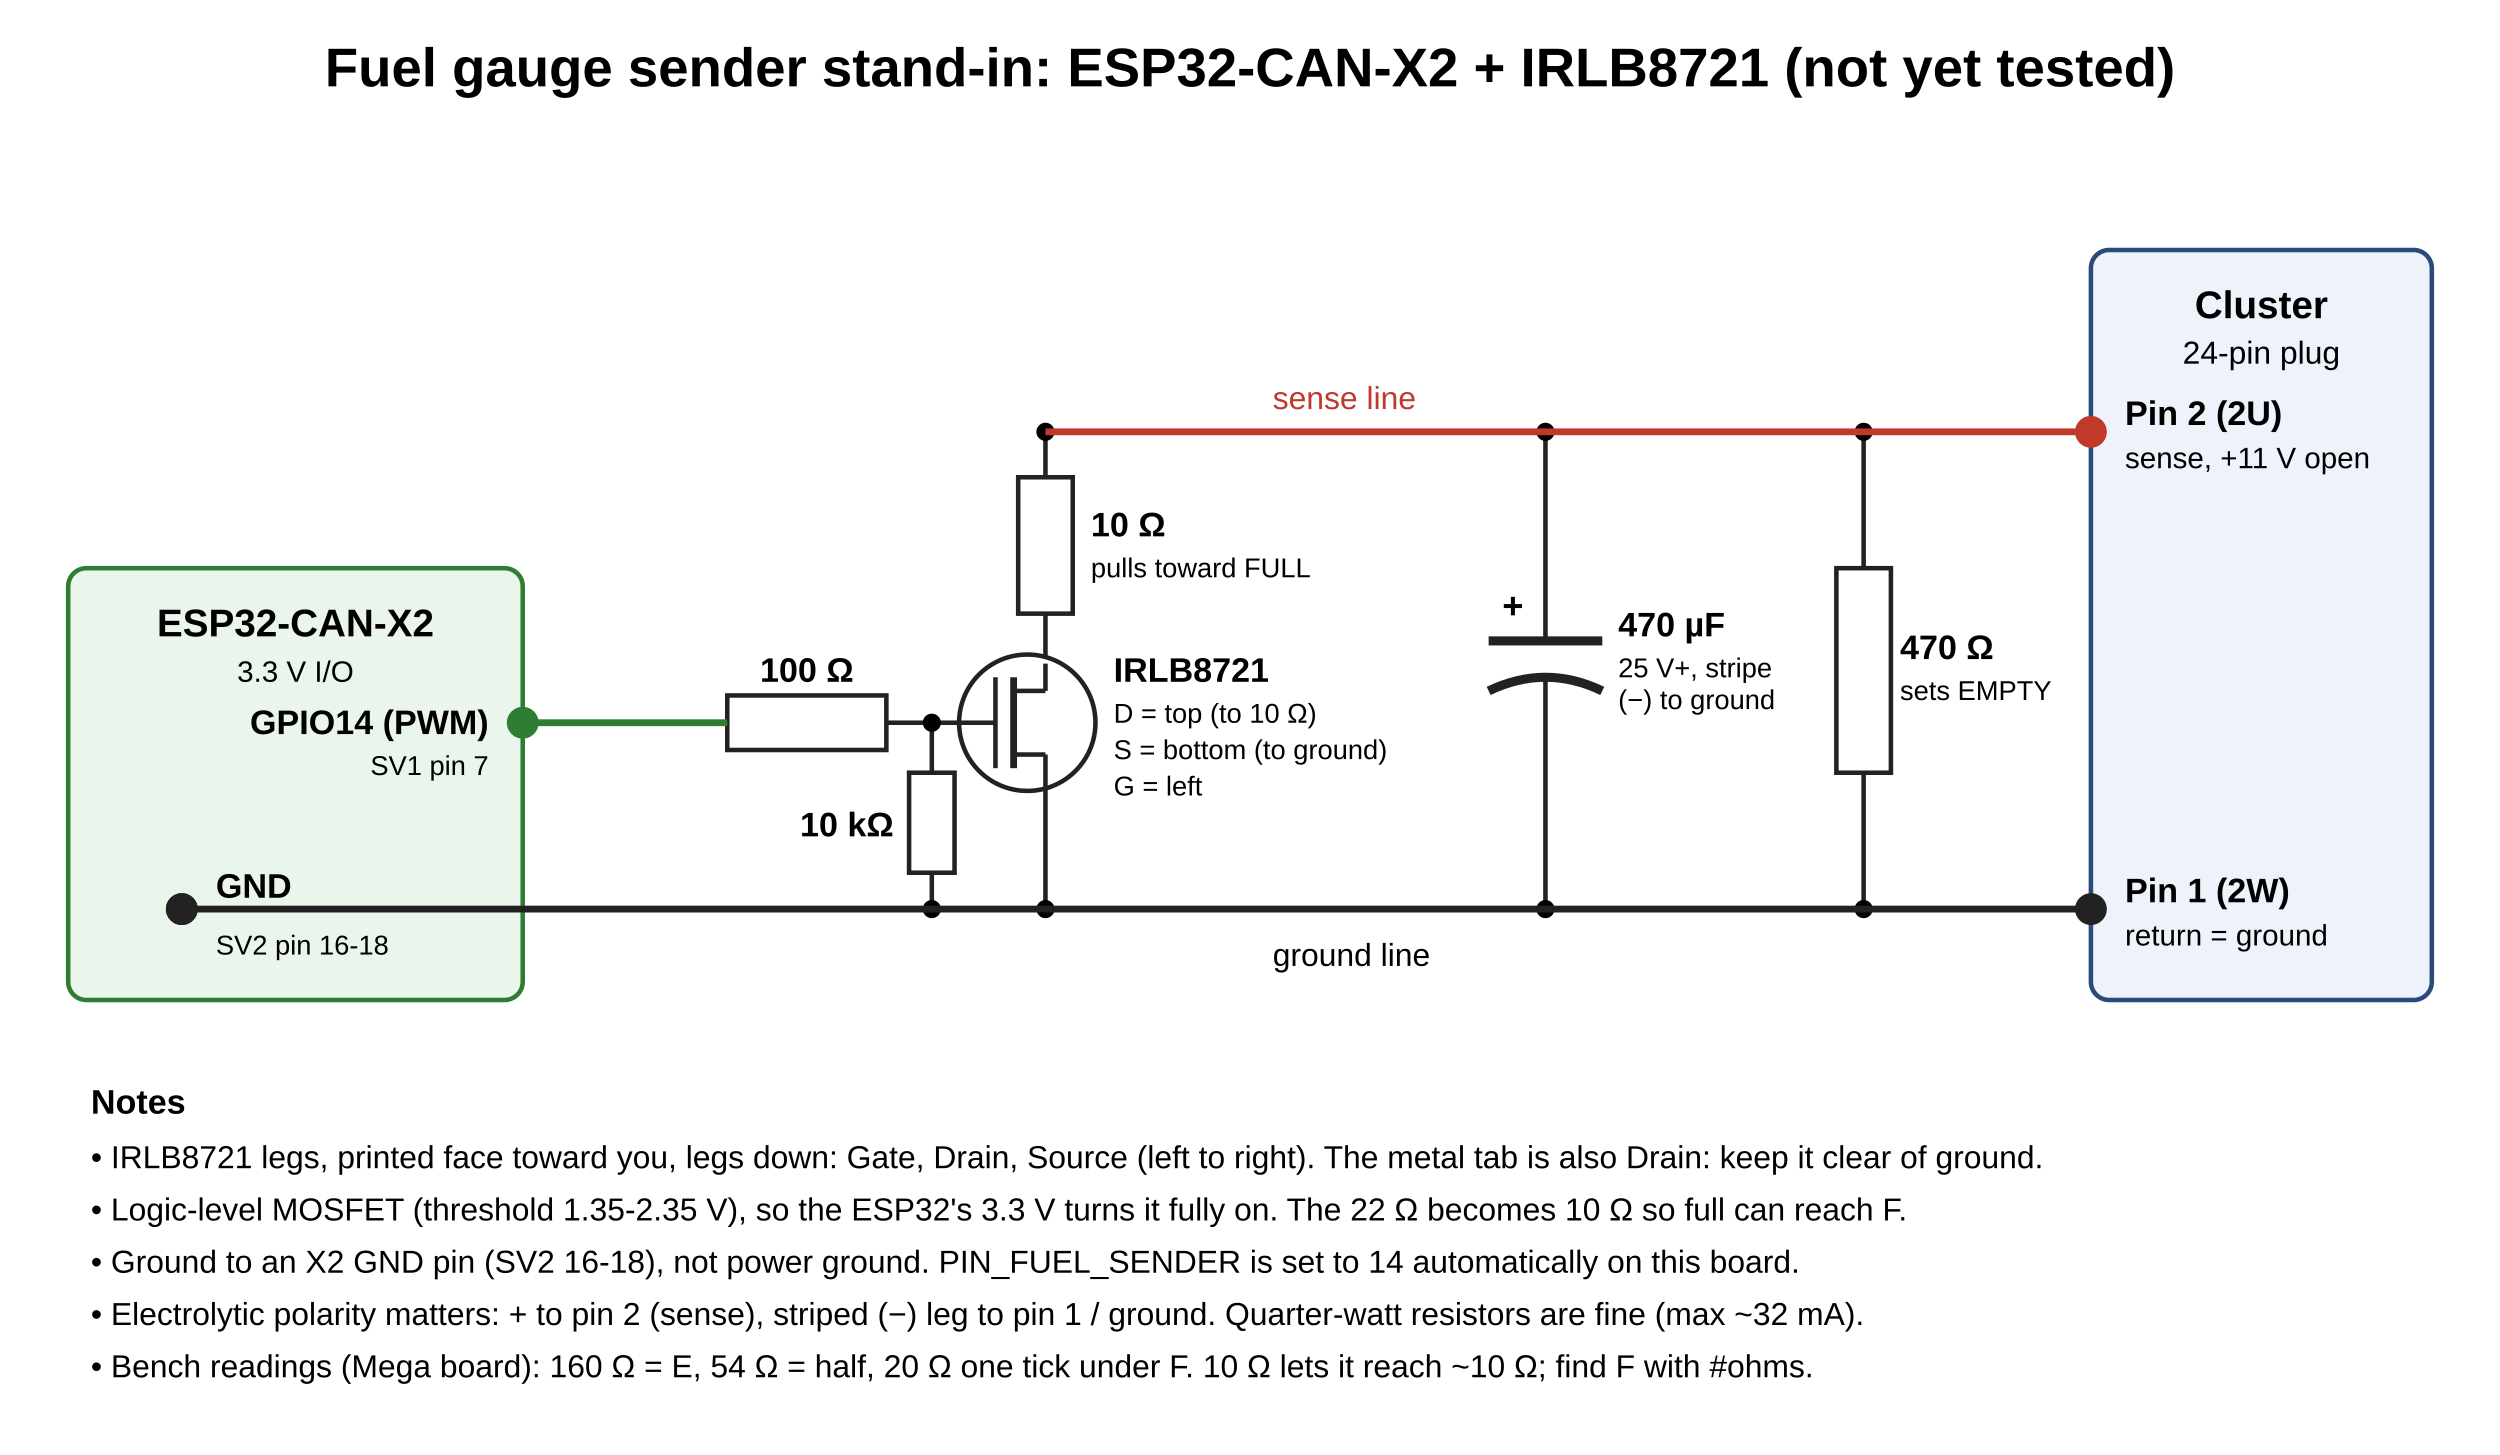
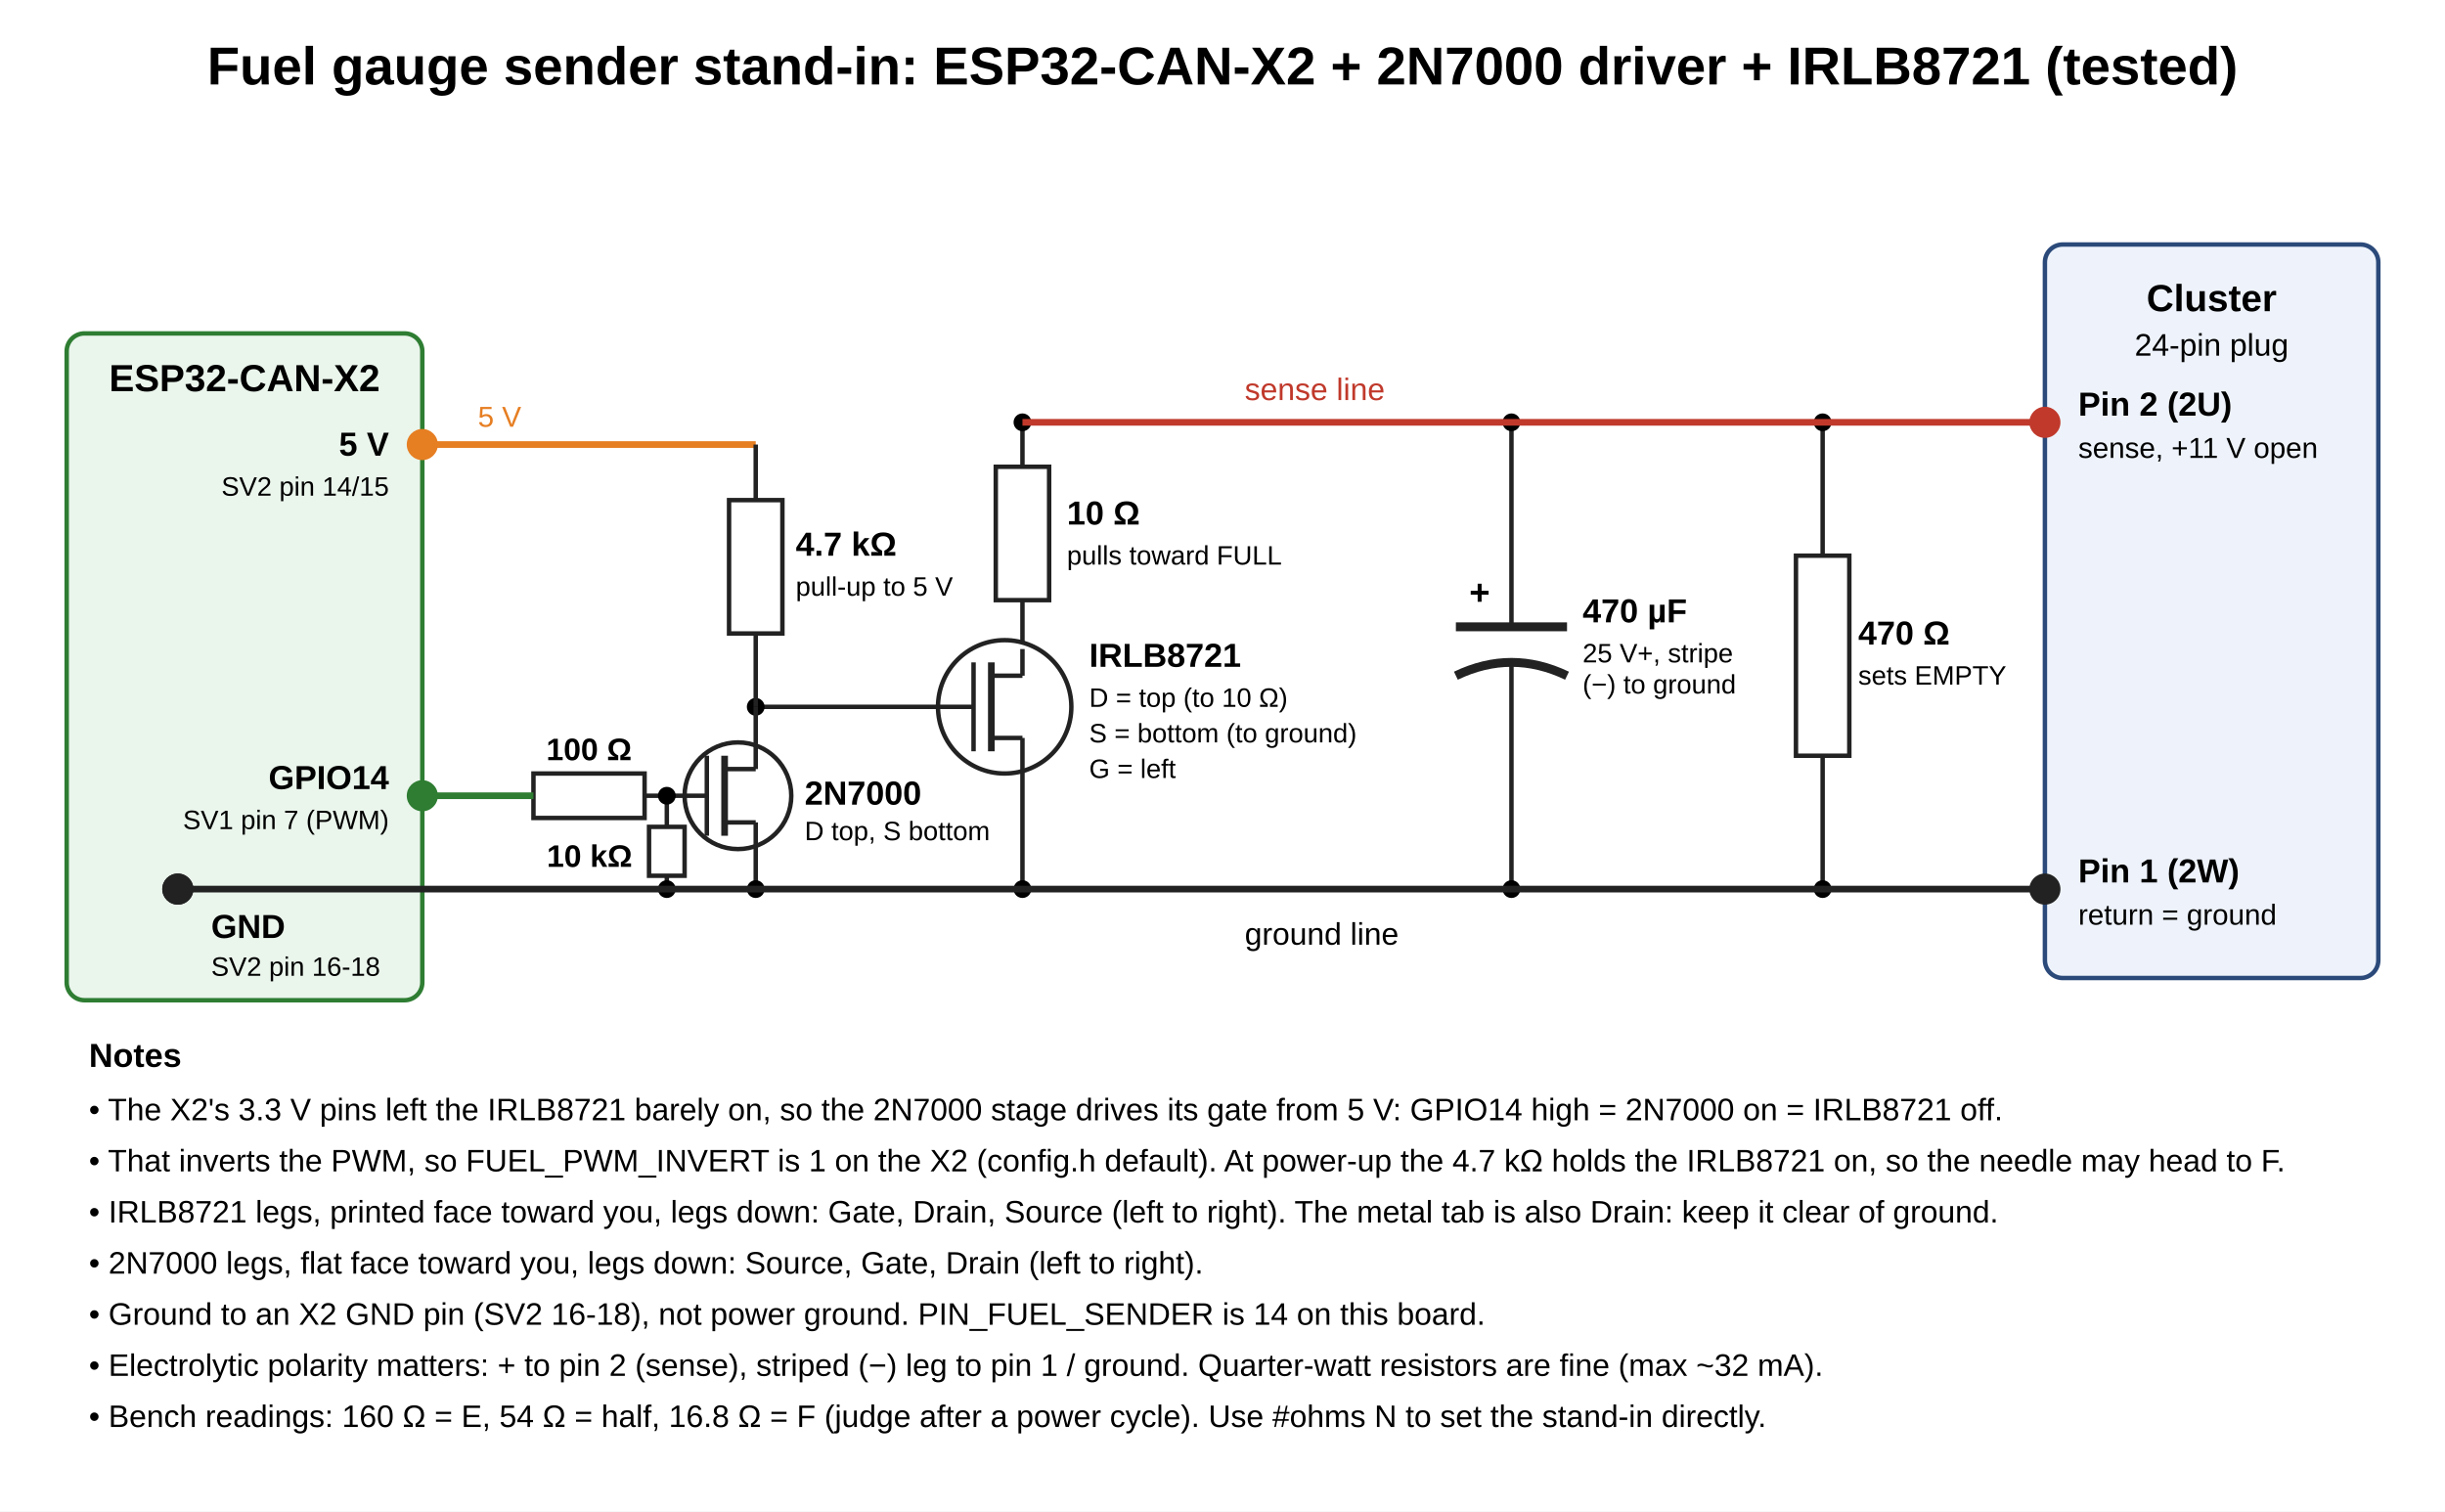
- <svg xmlns="http://www.w3.org/2000/svg" width="1100" height="640" viewBox="0 0 1100 640" font-family="Arial, Helvetica, sans-serif">
-   <rect width="1100" height="640" fill="#fff" />
-   <text x="550" y="38" text-anchor="middle" font-size="24" font-weight="bold">Fuel gauge sender stand-in: ESP32-CAN-X2 + IRLB8721 (not yet tested)</text>
+ <svg xmlns="http://www.w3.org/2000/svg" width="1100" height="680" viewBox="0 0 1100 680" font-family="Arial, Helvetica, sans-serif">
+   <rect width="1100" height="680" fill="#fff" />
+   <text x="550" y="38" text-anchor="middle" font-size="24" font-weight="bold">Fuel gauge sender stand-in: ESP32-CAN-X2 + 2N7000 driver + IRLB8721 (tested)</text>
  <rect x="920" y="110" width="150" height="330" rx="8" fill="#eef3fb" stroke="#2b4a7a" stroke-width="2" />
  <text x="995" y="140" text-anchor="middle" font-size="17" font-weight="bold">Cluster</text>
  <text x="995" y="160" text-anchor="middle" font-size="14">24-pin plug</text>
  <circle cx="920" cy="190" r="7" fill="#c0392b" />
  <text x="935" y="187" font-size="15" font-weight="bold">Pin 2 (2U)</text>
  <text x="935" y="206" font-size="13">sense, +11 V open</text>
  <circle cx="920" cy="400" r="7" fill="#222" />
  <text x="935" y="397" font-size="15" font-weight="bold">Pin 1 (2W)</text>
  <text x="935" y="416" font-size="13">return = ground</text>
  <line x1="820" y1="190" x2="820" y2="250" stroke="#222" stroke-width="2" />
  <rect x="808" y="250" width="24" height="90" fill="#fff" stroke="#222" stroke-width="2" />
  <line x1="820" y1="340" x2="820" y2="400" stroke="#222" stroke-width="2" />
  <text x="836" y="290" font-size="15" font-weight="bold">470 Ω</text>
  <text x="836" y="308" font-size="12">sets EMPTY</text>
  <circle cx="820" cy="190" r="4" />
  <circle cx="820" cy="400" r="4" />
  <line x1="680" y1="190" x2="680" y2="282" stroke="#222" stroke-width="2" />
  <line x1="655" y1="282" x2="705" y2="282" stroke="#222" stroke-width="4" />
  <path d="M655 304 Q680 292 705 304" fill="none" stroke="#222" stroke-width="4" />
  <line x1="680" y1="298" x2="680" y2="400" stroke="#222" stroke-width="2" />
  <text x="661" y="272" font-size="16" font-weight="bold">+</text>
  <text x="712" y="280" font-size="15" font-weight="bold">470 µF</text>
  <text x="712" y="298" font-size="12">25 V+, stripe</text>
  <text x="712" y="312" font-size="12">(−) to ground</text>
  <circle cx="680" cy="190" r="4" />
  <circle cx="680" cy="400" r="4" />
  <line x1="460" y1="190" x2="460" y2="210" stroke="#222" stroke-width="2" />
  <rect x="448" y="210" width="24" height="60" fill="#fff" stroke="#222" stroke-width="2" />
  <text x="480" y="236" font-size="15" font-weight="bold">10 Ω</text>
  <text x="480" y="254" font-size="12">pulls toward FULL</text>
  <line x1="460" y1="270" x2="460" y2="292" stroke="#222" stroke-width="2" />
  <circle cx="452" cy="318" r="30" fill="#fff" stroke="#222" stroke-width="2" />
  <line x1="460" y1="292" x2="460" y2="304" stroke="#222" stroke-width="2" />
  <line x1="446" y1="304" x2="460" y2="304" stroke="#222" stroke-width="2" />
  <line x1="446" y1="332" x2="460" y2="332" stroke="#222" stroke-width="2" />
  <line x1="460" y1="332" x2="460" y2="400" stroke="#222" stroke-width="2" />
  <line x1="446" y1="298" x2="446" y2="338" stroke="#222" stroke-width="3" />
  <line x1="438" y1="298" x2="438" y2="338" stroke="#222" stroke-width="2" />
  <text x="490" y="300" font-size="15" font-weight="bold">IRLB8721</text>
  <text x="490" y="318" font-size="12">D = top (to 10 Ω)</text>
  <text x="490" y="334" font-size="12">S = bottom (to ground)</text>
  <text x="490" y="350" font-size="12">G = left</text>
  <circle cx="460" cy="190" r="4" />
  <circle cx="460" cy="400" r="4" />
-   <line x1="438" y1="318" x2="390" y2="318" stroke="#222" stroke-width="2" />
-   <rect x="320" y="306" width="70" height="24" fill="#fff" stroke="#222" stroke-width="2" />
-   <text x="355" y="300" text-anchor="middle" font-size="15" font-weight="bold">100 Ω</text>
-   <line x1="320" y1="318" x2="230" y2="318" stroke="#2e7d32" stroke-width="3" />
-   <line x1="410" y1="318" x2="410" y2="340" stroke="#222" stroke-width="2" />
-   <rect x="400" y="340" width="20" height="44" fill="#fff" stroke="#222" stroke-width="2" />
-   <line x1="410" y1="384" x2="410" y2="400" stroke="#222" stroke-width="2" />
-   <text x="352" y="368" font-size="15" font-weight="bold">10 kΩ</text>
-   <circle cx="410" cy="318" r="4" />
-   <circle cx="410" cy="400" r="4" />
-   <rect x="30" y="250" width="200" height="190" rx="8" fill="#eaf5ec" stroke="#2e7d32" stroke-width="2" />
-   <text x="130" y="280" text-anchor="middle" font-size="17" font-weight="bold">ESP32-CAN-X2</text>
-   <text x="130" y="300" text-anchor="middle" font-size="13">3.3 V I/O</text>
-   <circle cx="230" cy="318" r="7" fill="#2e7d32" />
-   <text x="215" y="323" text-anchor="end" font-size="15" font-weight="bold">GPIO14 (PWM)</text>
-   <text x="215" y="341" text-anchor="end" font-size="12">SV1 pin 7</text>
+   <line x1="438" y1="318" x2="340" y2="318" stroke="#222" stroke-width="2" />
+   <circle cx="340" cy="318" r="4" />
+   <line x1="190" y1="200" x2="340" y2="200" stroke="#e67e22" stroke-width="3" />
+   <line x1="340" y1="200" x2="340" y2="225" stroke="#222" stroke-width="2" />
+   <rect x="328" y="225" width="24" height="60" fill="#fff" stroke="#222" stroke-width="2" />
+   <line x1="340" y1="285" x2="340" y2="318" stroke="#222" stroke-width="2" />
+   <text x="358" y="250" font-size="15" font-weight="bold">4.7 kΩ</text>
+   <text x="358" y="268" font-size="12">pull-up to 5 V</text>
+   <text x="215" y="192" font-size="13" fill="#e67e22">5 V</text>
+   <circle cx="332" cy="358" r="24" fill="#fff" stroke="#222" stroke-width="2" />
+   <line x1="340" y1="318" x2="340" y2="346" stroke="#222" stroke-width="2" />
+   <line x1="326" y1="346" x2="340" y2="346" stroke="#222" stroke-width="2" />
+   <line x1="326" y1="370" x2="340" y2="370" stroke="#222" stroke-width="2" />
+   <line x1="340" y1="370" x2="340" y2="400" stroke="#222" stroke-width="2" />
+   <line x1="326" y1="340" x2="326" y2="376" stroke="#222" stroke-width="3" />
+   <line x1="318" y1="340" x2="318" y2="376" stroke="#222" stroke-width="2" />
+   <text x="362" y="362" font-size="15" font-weight="bold">2N7000</text>
+   <text x="362" y="378" font-size="12">D top, S bottom</text>
+   <circle cx="340" cy="400" r="4" />
+   <line x1="318" y1="358" x2="290" y2="358" stroke="#222" stroke-width="2" />
+   <rect x="240" y="348" width="50" height="20" fill="#fff" stroke="#222" stroke-width="2" />
+   <text x="265" y="342" text-anchor="middle" font-size="14" font-weight="bold">100 Ω</text>
+   <line x1="240" y1="358" x2="190" y2="358" stroke="#2e7d32" stroke-width="3" />
+   <line x1="300" y1="358" x2="300" y2="372" stroke="#222" stroke-width="2" />
+   <circle cx="300" cy="358" r="4" />
+   <rect x="292" y="372" width="16" height="22" fill="#fff" stroke="#222" stroke-width="2" />
+   <line x1="300" y1="394" x2="300" y2="400" stroke="#222" stroke-width="2" />
+   <text x="246" y="390" font-size="14" font-weight="bold">10 kΩ</text>
+   <circle cx="300" cy="400" r="4" />
+   <rect x="30" y="150" width="160" height="300" rx="8" fill="#eaf5ec" stroke="#2e7d32" stroke-width="2" />
+   <text x="110" y="176" text-anchor="middle" font-size="17" font-weight="bold">ESP32-CAN-X2</text>
+   <circle cx="190" cy="200" r="7" fill="#e67e22" />
+   <text x="175" y="205" text-anchor="end" font-size="15" font-weight="bold">5 V</text>
+   <text x="175" y="223" text-anchor="end" font-size="12">SV2 pin 14/15</text>
+   <circle cx="190" cy="358" r="7" fill="#2e7d32" />
+   <text x="175" y="355" text-anchor="end" font-size="15" font-weight="bold">GPIO14</text>
+   <text x="175" y="373" text-anchor="end" font-size="12">SV1 pin 7 (PWM)</text>
  <circle cx="80" cy="400" r="7" fill="#222" />
-   <text x="95" y="395" font-size="15" font-weight="bold">GND</text>
-   <text x="95" y="420" font-size="12">SV2 pin 16-18</text>
+   <text x="95" y="422" font-size="15" font-weight="bold">GND</text>
+   <text x="95" y="439" font-size="12">SV2 pin 16-18</text>
  <line x1="460" y1="190" x2="920" y2="190" stroke="#c0392b" stroke-width="3" />
  <line x1="80" y1="400" x2="920" y2="400" stroke="#222" stroke-width="3" />
  <text x="560" y="180" font-size="14" fill="#c0392b">sense line</text>
  <text x="560" y="425" font-size="14">ground line</text>
  <circle cx="80" cy="400" r="7" fill="#222" />
-   <text x="40" y="490" font-size="15" font-weight="bold">Notes</text>
-   <text x="40" y="514" font-size="14">• IRLB8721 legs, printed face toward you, legs down: Gate, Drain, Source (left to right). The metal tab is also Drain: keep it clear of ground.</text>
-   <text x="40" y="537" font-size="14">• Logic-level MOSFET (threshold 1.35-2.35 V), so the ESP32's 3.3 V turns it fully on. The 22 Ω becomes 10 Ω so full can reach F.</text>
-   <text x="40" y="560" font-size="14">• Ground to an X2 GND pin (SV2 16-18), not power ground. PIN_FUEL_SENDER is set to 14 automatically on this board.</text>
-   <text x="40" y="583" font-size="14">• Electrolytic polarity matters: + to pin 2 (sense), striped (−) leg to pin 1 / ground. Quarter-watt resistors are fine (max ~32 mA).</text>
-   <text x="40" y="606" font-size="14">• Bench readings (Mega board): 160 Ω = E, 54 Ω = half, 20 Ω one tick under F. 10 Ω lets it reach ~10 Ω; find F with #ohms.</text>
+   <text x="40" y="480" font-size="15" font-weight="bold">Notes</text>
+   <text x="40" y="504" font-size="14">• The X2's 3.3 V pins left the IRLB8721 barely on, so the 2N7000 stage drives its gate from 5 V: GPIO14 high = 2N7000 on = IRLB8721 off.</text>
+   <text x="40" y="527" font-size="14">• That inverts the PWM, so FUEL_PWM_INVERT is 1 on the X2 (config.h default). At power-up the 4.7 kΩ holds the IRLB8721 on, so the needle may head to F.</text>
+   <text x="40" y="550" font-size="14">• IRLB8721 legs, printed face toward you, legs down: Gate, Drain, Source (left to right). The metal tab is also Drain: keep it clear of ground.</text>
+   <text x="40" y="573" font-size="14">• 2N7000 legs, flat face toward you, legs down: Source, Gate, Drain (left to right).</text>
+   <text x="40" y="596" font-size="14">• Ground to an X2 GND pin (SV2 16-18), not power ground. PIN_FUEL_SENDER is 14 on this board.</text>
+   <text x="40" y="619" font-size="14">• Electrolytic polarity matters: + to pin 2 (sense), striped (−) leg to pin 1 / ground. Quarter-watt resistors are fine (max ~32 mA).</text>
+   <text x="40" y="642" font-size="14">• Bench readings: 160 Ω = E, 54 Ω = half, 16.8 Ω = F (judge after a power cycle). Use #ohms N to set the stand-in directly.</text>
</svg>
